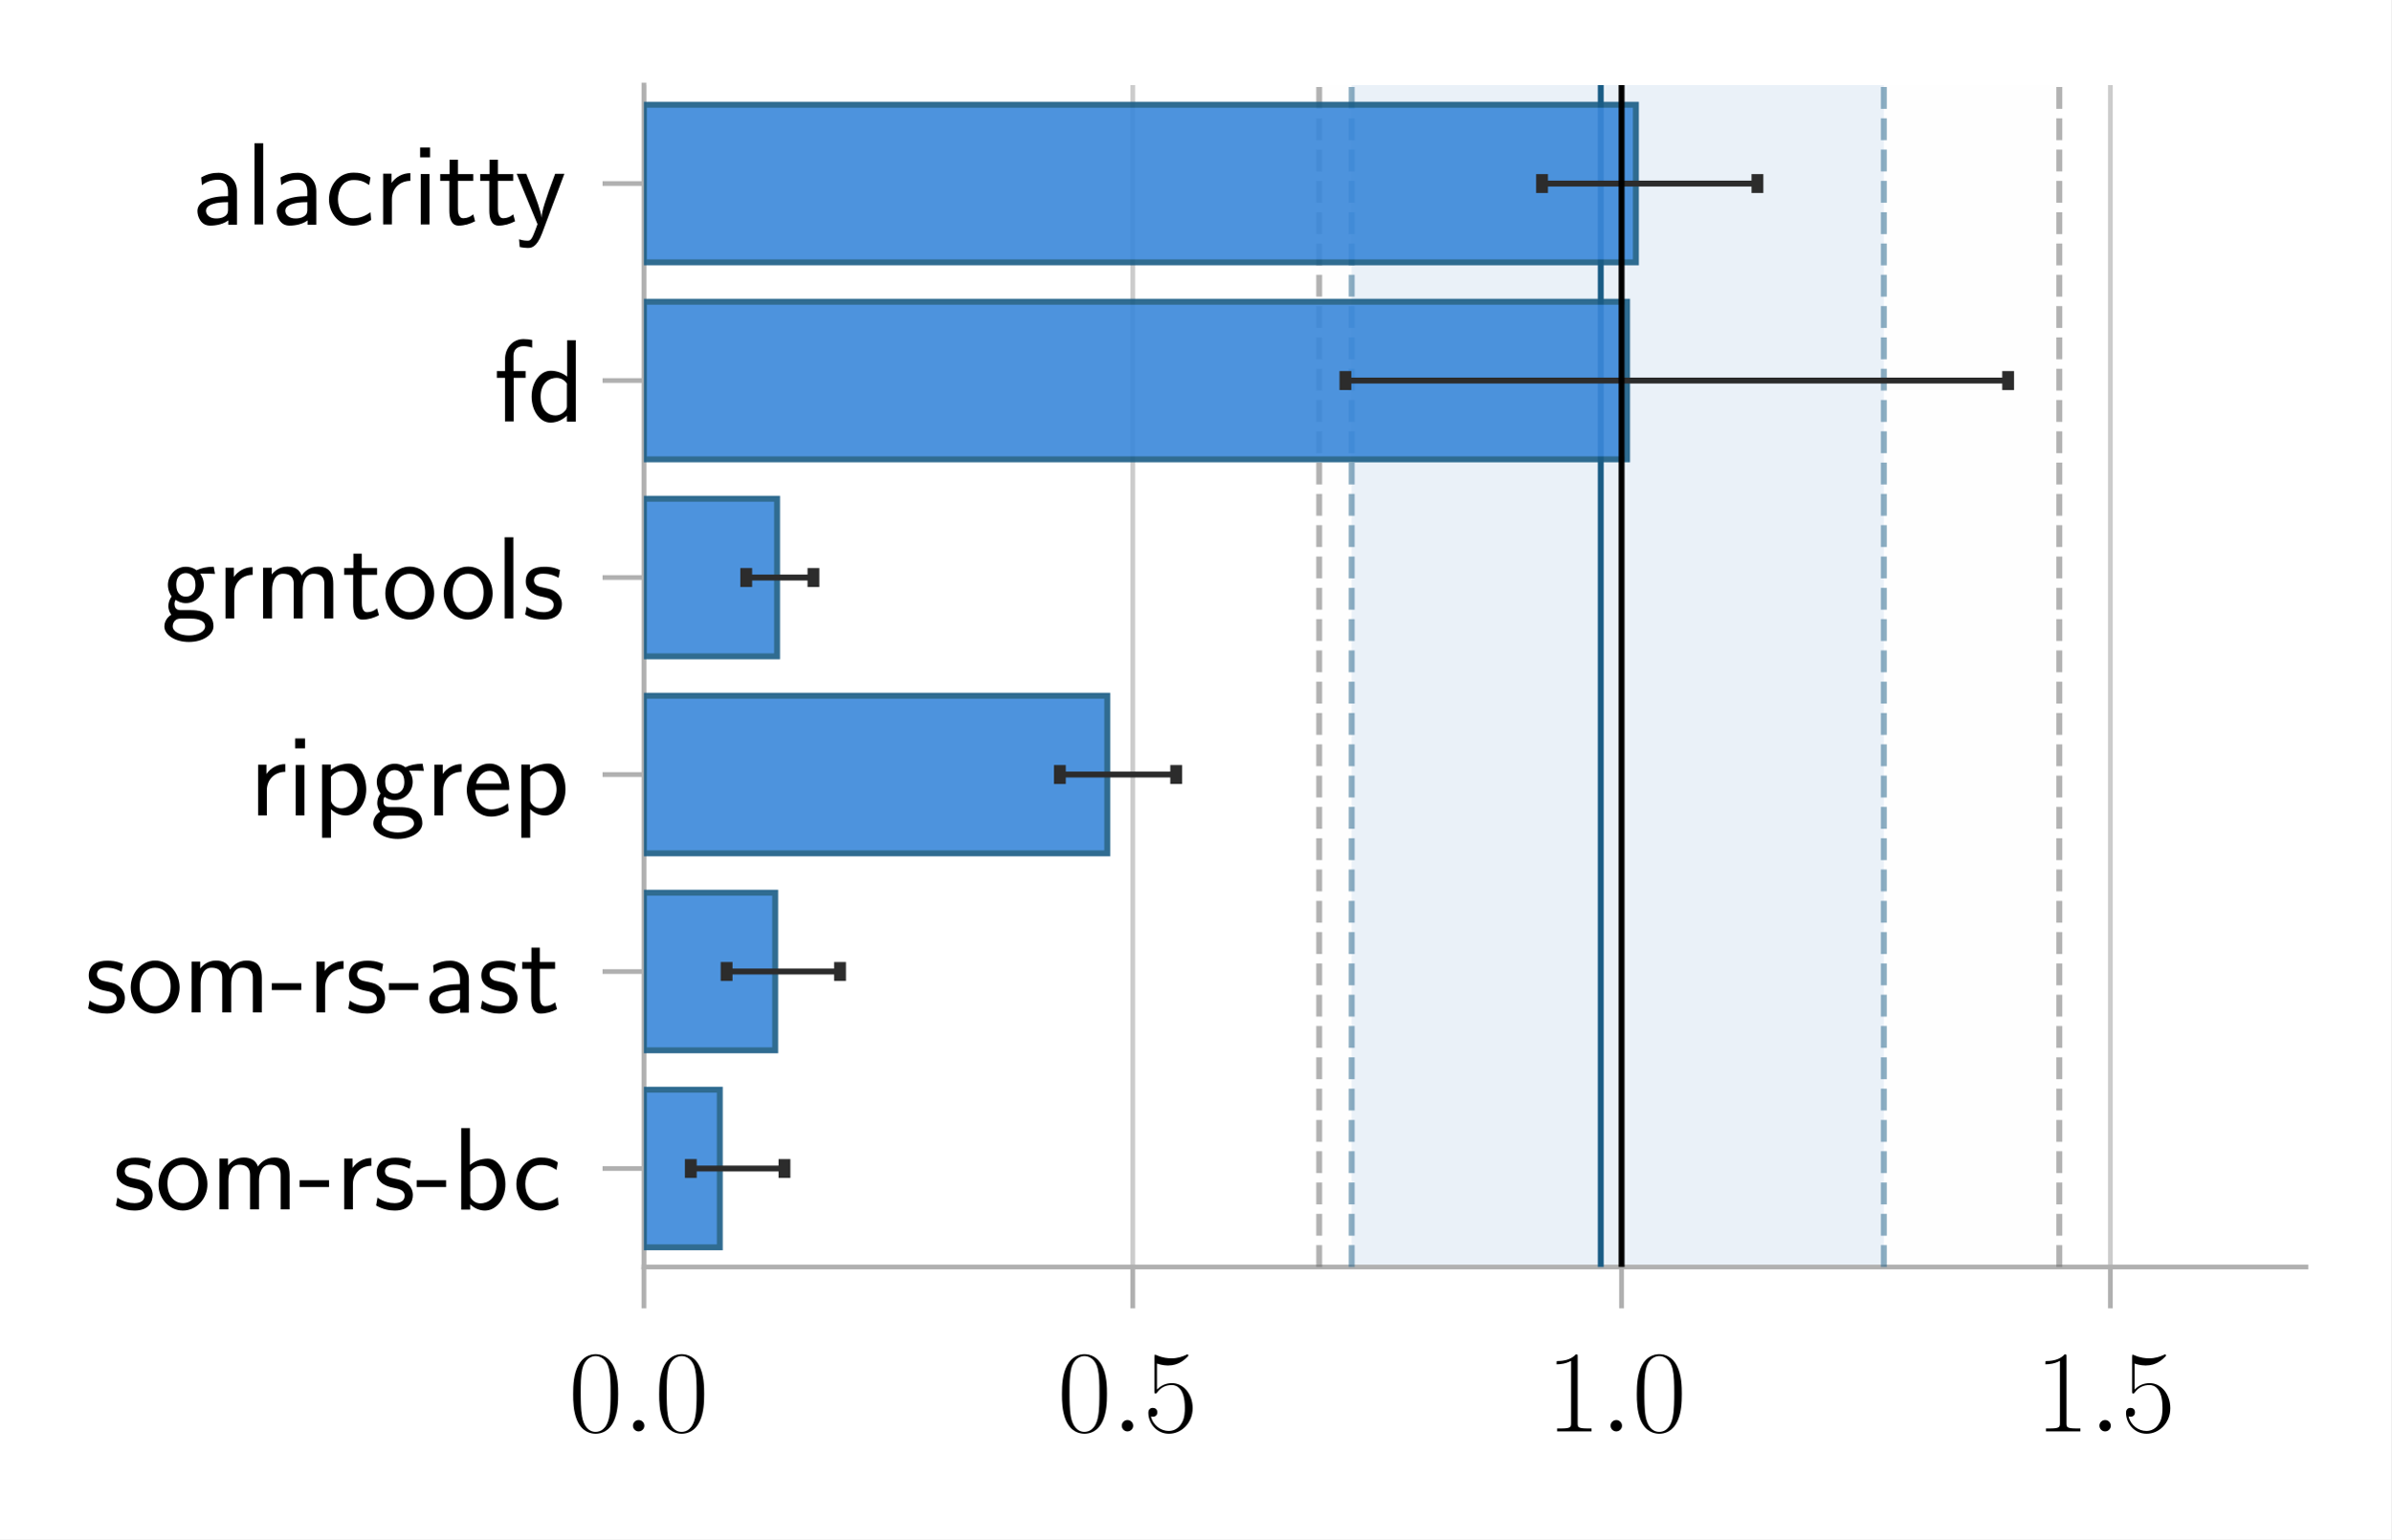
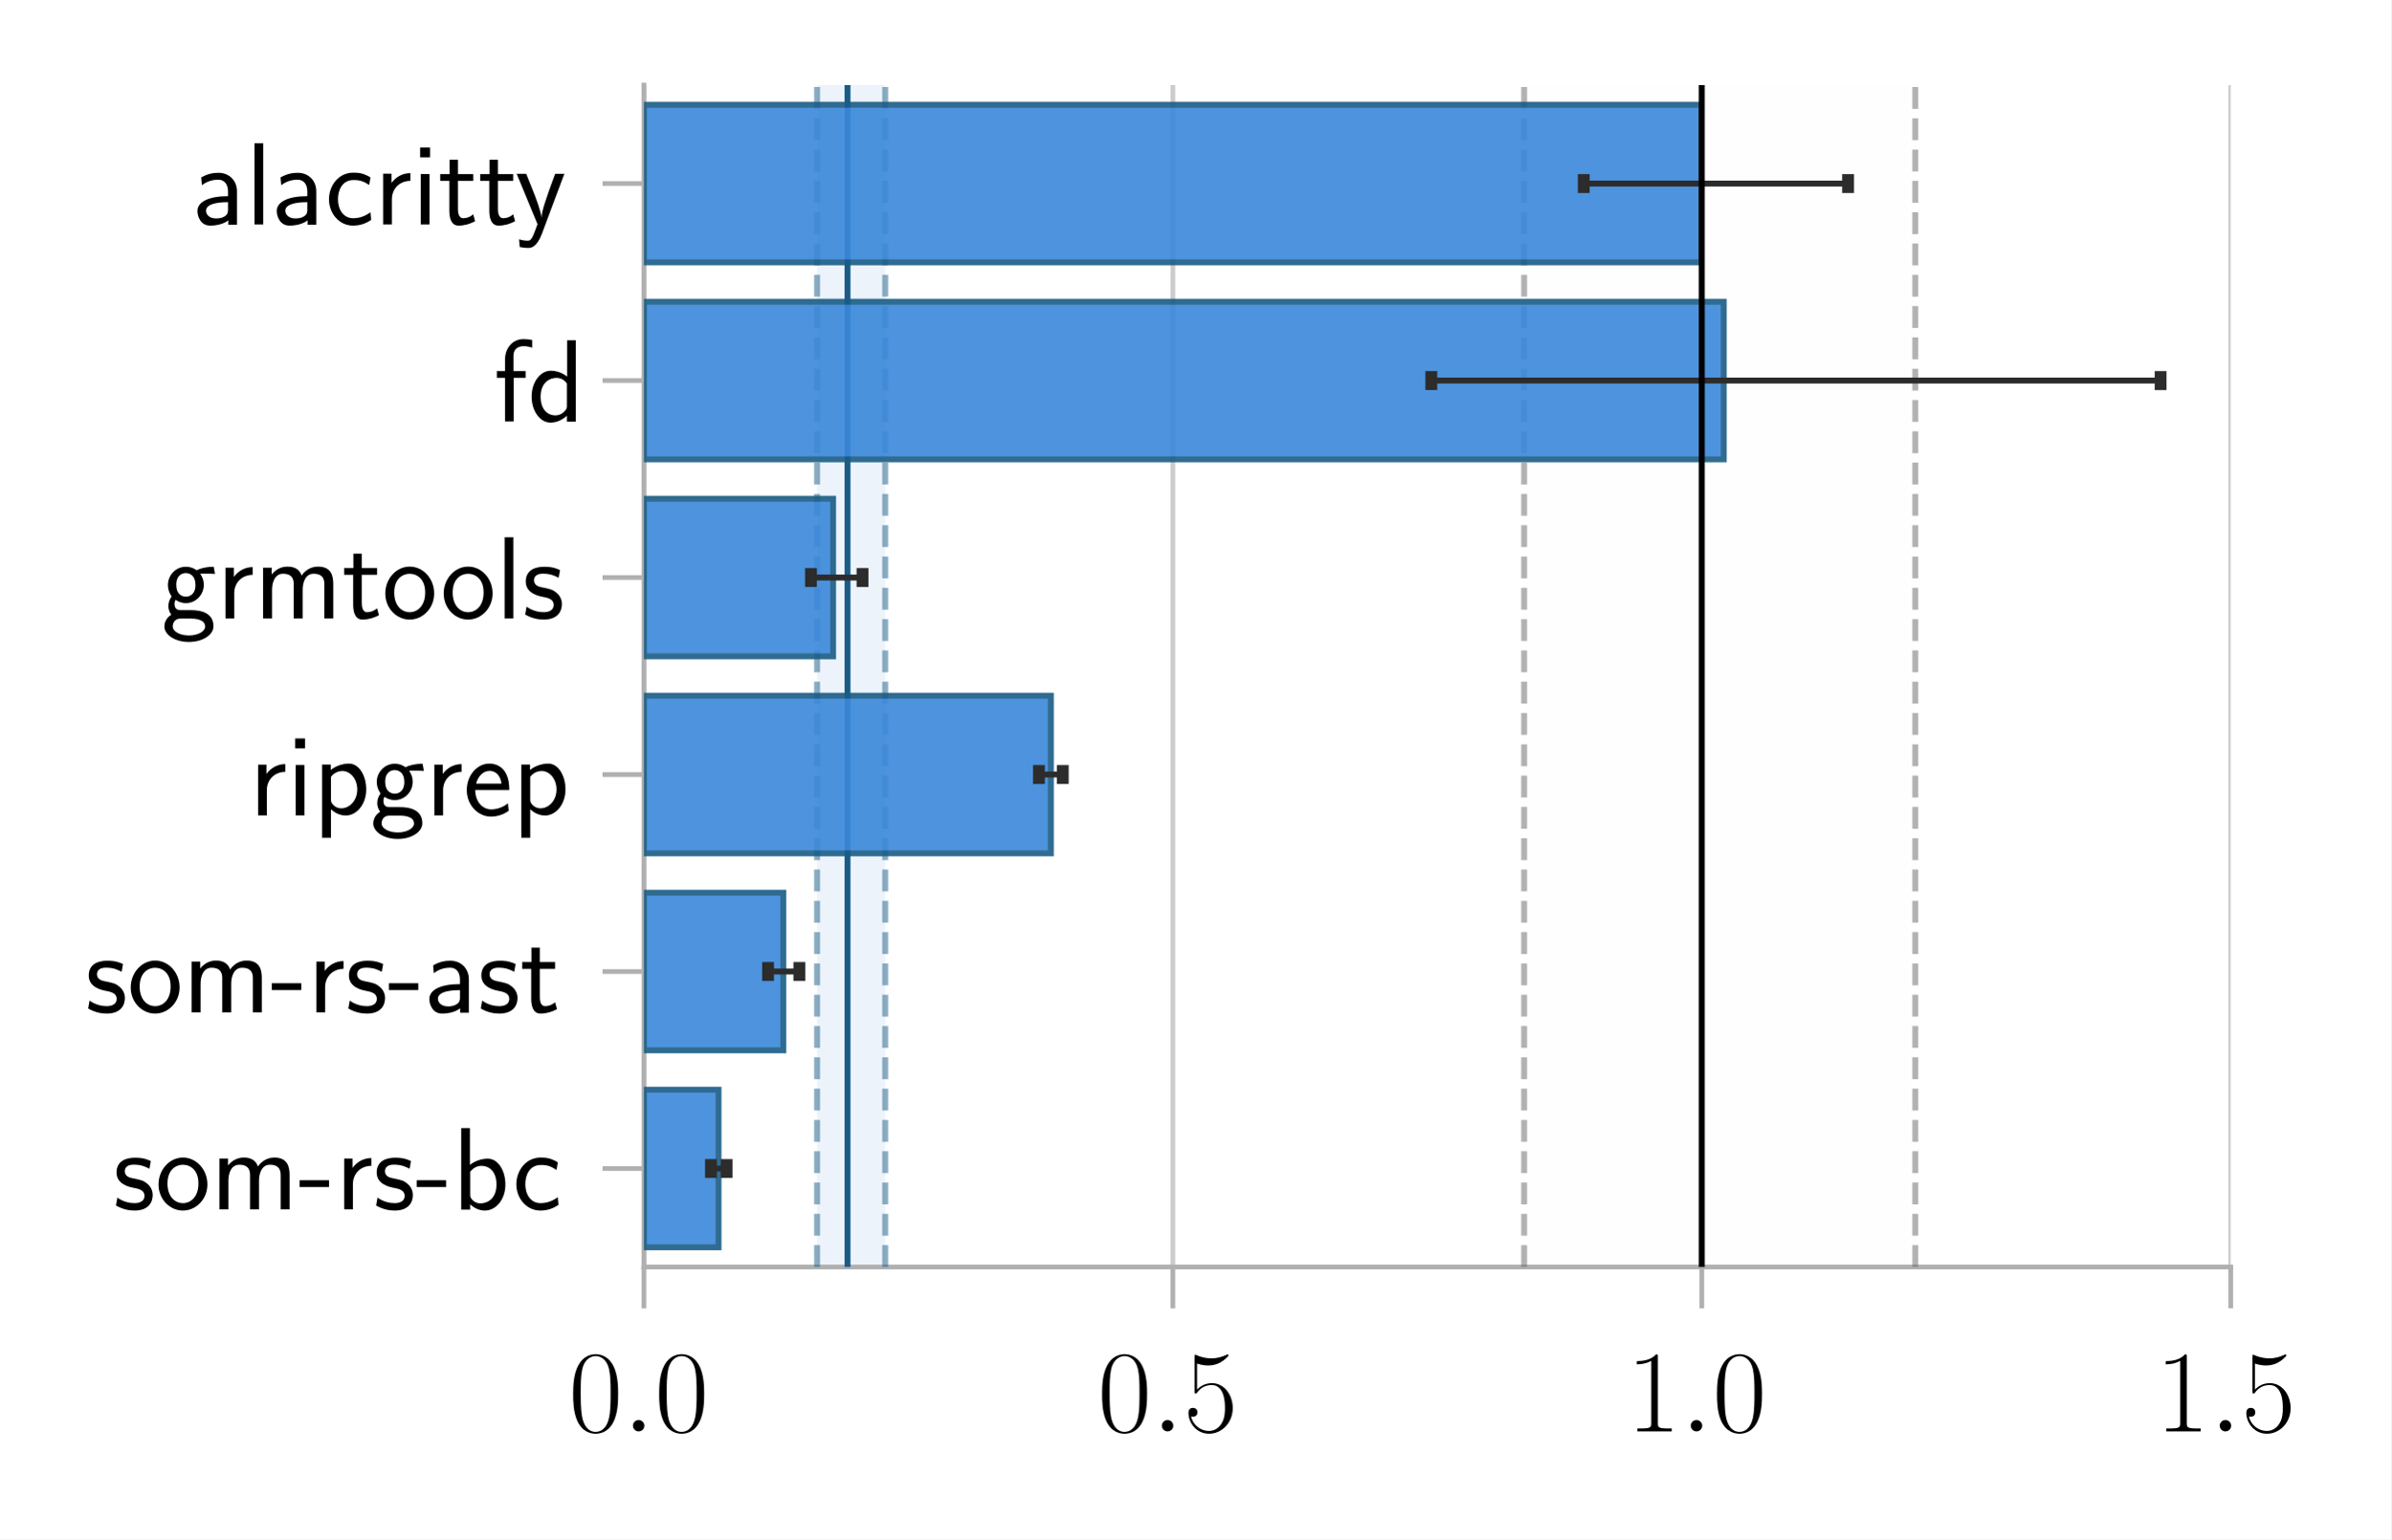
<svg xmlns="http://www.w3.org/2000/svg" xmlns:xlink="http://www.w3.org/1999/xlink" width="202.32pt" height="130.32pt" viewBox="0 0 202.32 130.32" version="1.1">
  <defs>
    <style type="text/css">*{stroke-linejoin: round; stroke-linecap: butt}</style>
  </defs>
  <g id="figure_1">
    <g id="patch_1">
      <path d="M -0 130.32  L 202.32 130.32  L 202.32 0  L -0 0  z " style="fill: #ffffff" />
    </g>
    <g id="axes_1">
      <g id="patch_2">
-         <path d="M 54.484 107.264  L 195.12 107.264  L 195.12 7.2  L 54.484 7.2  z " style="fill: #ffffff" />
+         <path d="M 54.484 107.264  L 188.755 107.264  L 188.755 7.2  L 54.484 7.2  z " style="fill: #ffffff" />
      </g>
      <g id="matplotlib.axis_1">
        <g id="xtick_1">
          <g id="line2d_1">
-             <path d="M 54.484 107.264  L 54.484 7.2  " clip-path="url(#pd8f2f6f26d)" style="fill: none; stroke: #cccccc; stroke-width: 0.4; stroke-linecap: square" />
+             <path d="M 54.484 107.264  L 54.484 7.2  " clip-path="url(#p3a1467d8a1)" style="fill: none; stroke: #cccccc; stroke-width: 0.4; stroke-linecap: square" />
          </g>
          <g id="line2d_2">
            <defs>
-               <path id="m4fdbd0448c" d="M 0 0  L 0 3.5  " style="stroke: #b0b0b0; stroke-width: 0.4" />
+               <path id="m031a205dd3" d="M 0 0  L 0 3.5  " style="stroke: #b0b0b0; stroke-width: 0.4" />
            </defs>
            <g>
-               <use xlink:href="#m4fdbd0448c" x="54.484" y="107.264" style="fill: #b0b0b0; stroke: #b0b0b0; stroke-width: 0.4" />
+               <use xlink:href="#m031a205dd3" x="54.484" y="107.264" style="fill: #b0b0b0; stroke: #b0b0b0; stroke-width: 0.4" />
            </g>
          </g>
          <g id="text_1">
            <g transform="translate(48.11901 121.1828) scale(0.1 -0.1)">
              <defs>
                <path id="CMR17-30" d="M 2688 2025  C 2688 2416 2682 3080 2413 3591  C 2176 4039 1798 4198 1466 4198  C 1158 4198 768 4058 525 3597  C 269 3118 243 2524 243 2025  C 243 1661 250 1106 448 619  C 723 -39 1216 -128 1466 -128  C 1760 -128 2208 -7 2470 600  C 2662 1042 2688 1559 2688 2025  z M 1466 -26  C 1056 -26 813 325 723 812  C 653 1188 653 1738 653 2096  C 653 2588 653 2997 736 3387  C 858 3929 1216 4096 1466 4096  C 1728 4096 2067 3923 2189 3400  C 2272 3036 2278 2607 2278 2096  C 2278 1680 2278 1169 2202 792  C 2067 95 1690 -26 1466 -26  z " transform="scale(0.015625)" />
                <path id="CMMI12-3a" d="M 1178 307  C 1178 492 1024 619 870 619  C 685 619 557 466 557 313  C 557 128 710 0 864 0  C 1050 0 1178 153 1178 307  z " transform="scale(0.015625)" />
              </defs>
              <use xlink:href="#CMR17-30" transform="scale(0.996264)" />
              <use xlink:href="#CMMI12-3a" transform="translate(45.69048 0) scale(0.996264)" />
              <use xlink:href="#CMR17-30" transform="translate(72.78765 0) scale(0.996264)" />
            </g>
          </g>
        </g>
        <g id="xtick_2">
          <g id="line2d_3">
-             <path d="M 95.848 107.264  L 95.848 7.2  " clip-path="url(#pd8f2f6f26d)" style="fill: none; stroke: #cccccc; stroke-width: 0.4; stroke-linecap: square" />
+             <path d="M 99.241 107.264  L 99.241 7.2  " clip-path="url(#p3a1467d8a1)" style="fill: none; stroke: #cccccc; stroke-width: 0.4; stroke-linecap: square" />
          </g>
          <g id="line2d_4">
            <g>
-               <use xlink:href="#m4fdbd0448c" x="95.848" y="107.264" style="fill: #b0b0b0; stroke: #b0b0b0; stroke-width: 0.4" />
+               <use xlink:href="#m031a205dd3" x="99.241" y="107.264" style="fill: #b0b0b0; stroke: #b0b0b0; stroke-width: 0.4" />
            </g>
          </g>
          <g id="text_2">
-             <g transform="translate(89.48252 121.1828) scale(0.1 -0.1)">
+             <g transform="translate(92.87598 121.1828) scale(0.1 -0.1)">
              <defs>
                <path id="CMR17-35" d="M 730 3692  C 794 3666 1056 3584 1325 3584  C 1920 3584 2246 3911 2432 4100  C 2432 4157 2432 4192 2394 4192  C 2387 4192 2374 4192 2323 4163  C 2099 4058 1837 3973 1517 3973  C 1325 3973 1037 3999 723 4139  C 653 4171 640 4171 634 4171  C 602 4171 595 4164 595 4037  L 595 2203  C 595 2089 595 2057 659 2057  C 691 2057 704 2070 736 2114  C 941 2401 1222 2522 1542 2522  C 1766 2522 2246 2382 2246 1289  C 2246 1085 2246 715 2054 421  C 1894 159 1645 25 1370 25  C 947 25 518 320 403 814  C 429 807 480 795 506 795  C 589 795 749 840 749 1038  C 749 1210 627 1280 506 1280  C 358 1280 262 1190 262 1011  C 262 454 704 -128 1382 -128  C 2042 -128 2669 440 2669 1264  C 2669 2030 2170 2624 1549 2624  C 1222 2624 947 2503 730 2274  L 730 3692  z " transform="scale(0.015625)" />
              </defs>
              <use xlink:href="#CMR17-30" transform="scale(0.996264)" />
              <use xlink:href="#CMMI12-3a" transform="translate(45.69048 0) scale(0.996264)" />
              <use xlink:href="#CMR17-35" transform="translate(72.78765 0) scale(0.996264)" />
            </g>
          </g>
        </g>
        <g id="xtick_3">
          <g id="line2d_5">
-             <path d="M 137.211 107.264  L 137.211 7.2  " clip-path="url(#pd8f2f6f26d)" style="fill: none; stroke: #cccccc; stroke-width: 0.4; stroke-linecap: square" />
+             <path d="M 143.998 107.264  L 143.998 7.2  " clip-path="url(#p3a1467d8a1)" style="fill: none; stroke: #cccccc; stroke-width: 0.4; stroke-linecap: square" />
          </g>
          <g id="line2d_6">
            <g>
-               <use xlink:href="#m4fdbd0448c" x="137.211" y="107.264" style="fill: #b0b0b0; stroke: #b0b0b0; stroke-width: 0.4" />
+               <use xlink:href="#m031a205dd3" x="143.998" y="107.264" style="fill: #b0b0b0; stroke: #b0b0b0; stroke-width: 0.4" />
            </g>
          </g>
          <g id="text_3">
-             <g transform="translate(130.846 121.1828) scale(0.1 -0.1)">
+             <g transform="translate(137.6329 121.1828) scale(0.1 -0.1)">
              <defs>
                <path id="CMR17-31" d="M 1702 4058  C 1702 4192 1696 4192 1606 4192  C 1357 3916 979 3827 621 3827  C 602 3827 570 3827 563 3808  C 557 3795 557 3782 557 3648  C 755 3648 1088 3686 1344 3839  L 1344 461  C 1344 236 1331 160 781 160  L 589 160  L 589 0  C 896 0 1216 0 1523 0  C 1830 0 2150 0 2458 0  L 2458 160  L 2266 160  C 1715 160 1702 230 1702 458  L 1702 4058  z " transform="scale(0.015625)" />
              </defs>
              <use xlink:href="#CMR17-31" transform="scale(0.996264)" />
              <use xlink:href="#CMMI12-3a" transform="translate(45.69048 0) scale(0.996264)" />
              <use xlink:href="#CMR17-30" transform="translate(72.78765 0) scale(0.996264)" />
            </g>
          </g>
        </g>
        <g id="xtick_4">
          <g id="line2d_7">
-             <path d="M 178.575 107.264  L 178.575 7.2  " clip-path="url(#pd8f2f6f26d)" style="fill: none; stroke: #cccccc; stroke-width: 0.4; stroke-linecap: square" />
+             <path d="M 188.755 107.264  L 188.755 7.2  " clip-path="url(#p3a1467d8a1)" style="fill: none; stroke: #cccccc; stroke-width: 0.4; stroke-linecap: square" />
          </g>
          <g id="line2d_8">
            <g>
-               <use xlink:href="#m4fdbd0448c" x="178.575" y="107.264" style="fill: #b0b0b0; stroke: #b0b0b0; stroke-width: 0.4" />
+               <use xlink:href="#m031a205dd3" x="188.755" y="107.264" style="fill: #b0b0b0; stroke: #b0b0b0; stroke-width: 0.4" />
            </g>
          </g>
          <g id="text_4">
-             <g transform="translate(172.2096 121.1828) scale(0.1 -0.1)">
+             <g transform="translate(182.3899 121.1828) scale(0.1 -0.1)">
              <use xlink:href="#CMR17-31" transform="scale(0.996264)" />
              <use xlink:href="#CMMI12-3a" transform="translate(45.69048 0) scale(0.996264)" />
              <use xlink:href="#CMR17-35" transform="translate(72.78765 0) scale(0.996264)" />
            </g>
          </g>
        </g>
      </g>
      <g id="matplotlib.axis_2">
        <g id="ytick_1">
          <g id="line2d_9">
            <defs>
-               <path id="mc8c29c4e83" d="M 0 0  L -3.5 0  " style="stroke: #b0b0b0; stroke-width: 0.4" />
+               <path id="mb460caa4c2" d="M 0 0  L -3.5 0  " style="stroke: #b0b0b0; stroke-width: 0.4" />
            </defs>
            <g>
-               <use xlink:href="#mc8c29c4e83" x="54.484" y="15.539" style="fill: #b0b0b0; stroke: #b0b0b0; stroke-width: 0.4" />
+               <use xlink:href="#mb460caa4c2" x="54.484" y="15.539" style="fill: #b0b0b0; stroke: #b0b0b0; stroke-width: 0.4" />
            </g>
          </g>
          <g id="text_5">
            <g transform="translate(16.30473 18.99794) scale(0.1 -0.1)">
              <defs>
                <path id="CMSS17-61" d="M 2406 1791  C 2406 2392 1978 2808 1402 2808  C 1120 2808 813 2757 461 2553  L 499 2135  C 659 2248 934 2432 1395 2432  C 1722 2432 1920 2180 1920 1782  L 1920 1536  C 896 1536 256 1238 256 726  C 256 461 416 -64 947 -64  C 1043 -64 1562 -64 1933 217  L 1933 -19  L 2406 -19  L 2406 1791  z M 1920 816  C 1920 701 1920 548 1728 434  C 1562 325 1350 325 1261 325  C 941 325 723 511 723 744  C 723 1211 1722 1211 1920 1211  L 1920 816  z " transform="scale(0.015625)" />
                <path id="CMSS17-6c" d="M 947 4416  L 474 4416  L 474 0  L 947 0  L 947 4416  z " transform="scale(0.015625)" />
                <path id="CMSS17-63" d="M 2464 2541  C 2464 2585 2170 2714 2093 2739  C 1882 2816 1613 2816 1542 2816  C 710 2816 211 2093 211 1363  C 211 595 768 -64 1517 -64  C 1946 -64 2253 76 2502 242  L 2464 664  C 2189 453 1869 337 1523 337  C 1024 337 698 774 698 1369  C 698 1831 909 2414 1549 2414  C 1901 2414 2099 2343 2394 2145  L 2464 2541  z " transform="scale(0.015625)" />
                <path id="CMSS17-72" d="M 954 1363  C 954 1965 1395 2368 1958 2368  L 1958 2789  C 1549 2789 1165 2585 934 2253  L 934 2758  L 480 2758  L 480 0  L 954 0  L 954 1363  z " transform="scale(0.015625)" />
                <path id="CMSS17-69" d="M 979 4183  L 442 4183  L 442 3648  L 979 3648  L 979 4183  z M 947 2739  L 474 2739  L 474 0  L 947 0  L 947 2739  z " transform="scale(0.015625)" />
                <path id="CMSS17-74" d="M 1069 2368  L 1901 2368  L 1901 2737  L 1069 2737  L 1069 3520  L 614 3520  L 614 2737  L 109 2737  L 109 2368  L 602 2368  L 602 749  C 602 384 685 -64 1107 -64  C 1427 -64 1722 25 2003 172  L 1901 548  C 1747 414 1562 337 1363 337  C 1082 337 1069 696 1069 856  L 1069 2368  z " transform="scale(0.015625)" />
                <path id="CMSS17-79" d="M 2675 2752  L 2176 2752  C 1632 1294 1446 702 1434 383  L 1427 383  C 1408 696 1126 1460 902 2007  L 602 2752  L 83 2752  L 1216 13  C 1146 -178 1043 -465 1011 -529  C 870 -885 774 -885 672 -885  C 646 -885 442 -885 211 -809  L 250 -1229  C 410 -1261 570 -1280 685 -1280  C 845 -1280 1165 -1280 1459 -497  L 2675 2752  z " transform="scale(0.015625)" />
              </defs>
              <use xlink:href="#CMSS17-61" transform="scale(0.996264)" />
              <use xlink:href="#CMSS17-6c" transform="translate(44.92192 0) scale(0.996264)" />
              <use xlink:href="#CMSS17-61" transform="translate(67.10264 0) scale(0.996264)" />
              <use xlink:href="#CMSS17-63" transform="translate(112.0246 0) scale(0.996264)" />
              <use xlink:href="#CMSS17-72" transform="translate(153.6634 0) scale(0.996264)" />
              <use xlink:href="#CMSS17-69" transform="translate(185.5732 0) scale(0.996264)" />
              <use xlink:href="#CMSS17-74" transform="translate(207.7539 0) scale(0.996264)" />
              <use xlink:href="#CMSS17-74" transform="translate(241.5854 0) scale(0.996264)" />
              <use xlink:href="#CMSS17-79" transform="translate(272.8146 0) scale(0.996264)" />
            </g>
          </g>
        </g>
        <g id="ytick_2">
          <g id="line2d_10">
            <g>
-               <use xlink:href="#mc8c29c4e83" x="54.484" y="32.216" style="fill: #b0b0b0; stroke: #b0b0b0; stroke-width: 0.4" />
+               <use xlink:href="#mb460caa4c2" x="54.484" y="32.216" style="fill: #b0b0b0; stroke: #b0b0b0; stroke-width: 0.4" />
            </g>
          </g>
          <g id="text_6">
            <g transform="translate(41.79252 35.67533) scale(0.1 -0.1)">
              <defs>
                <path id="CMSS17-66" d="M 1075 2368  L 1722 2368  L 1722 2737  L 1062 2737  L 1062 3559  C 1062 4014 1408 4092 1606 4092  C 1670 4092 1850 4092 2080 4009  L 2080 4429  C 1933 4461 1754 4480 1613 4480  C 1018 4480 602 3993 602 3359  L 602 2737  L 160 2737  L 160 2368  L 602 2368  L 602 0  L 1075 0  L 1075 2368  z " transform="scale(0.015625)" />
                <path id="CMSS17-64" d="M 2611 4416  L 2138 4416  L 2138 2438  C 1939 2603 1613 2756 1254 2756  C 672 2756 211 2131 211 1347  C 211 562 666 -64 1235 -64  C 1677 -64 1971 172 2125 306  L 2125 -13  L 2611 -13  L 2611 4416  z M 2125 836  C 2125 747 2125 653 1926 482  C 1798 375 1645 325 1498 325  C 1152 325 698 576 698 1340  C 698 2134 1210 2368 1562 2368  C 1798 2368 1990 2254 2125 2065  L 2125 836  z " transform="scale(0.015625)" />
              </defs>
              <use xlink:href="#CMSS17-66" transform="scale(0.996264)" />
              <use xlink:href="#CMSS17-64" transform="translate(28.62666 0) scale(0.996264)" />
            </g>
          </g>
        </g>
        <g id="ytick_3">
          <g id="line2d_11">
            <g>
-               <use xlink:href="#mc8c29c4e83" x="54.484" y="48.893" style="fill: #b0b0b0; stroke: #b0b0b0; stroke-width: 0.4" />
+               <use xlink:href="#mb460caa4c2" x="54.484" y="48.893" style="fill: #b0b0b0; stroke: #b0b0b0; stroke-width: 0.4" />
            </g>
          </g>
          <g id="text_7">
            <g transform="translate(13.648 52.35272) scale(0.1 -0.1)">
              <defs>
                <path id="CMSS17-67" d="M 2848 2808  C 2483 2808 2170 2738 1914 2617  C 1702 2777 1485 2808 1338 2808  C 781 2808 358 2349 358 1814  C 358 1468 550 1207 563 1195  C 448 1035 384 863 384 672  C 384 448 474 289 544 200  C 211 -3 166 -314 166 -435  C 166 -898 749 -1280 1498 -1280  C 2253 -1280 2835 -898 2835 -428  C 2835 448 1856 448 1587 448  L 1069 448  C 973 448 717 448 717 791  C 717 921 774 1004 781 1010  C 877 940 1075 832 1338 832  C 1869 832 2310 1278 2310 1827  C 2310 2132 2170 2355 2112 2432  L 2131 2432  C 2150 2432 2419 2432 2515 2432  C 2720 2432 2739 2429 2918 2419  L 2848 2808  z M 1338 1182  C 1120 1182 813 1315 813 1823  C 813 2375 1165 2464 1331 2464  C 1549 2464 1856 2331 1856 1823  C 1856 1271 1504 1182 1338 1182  z M 1581 -10  C 1734 -10 2381 -10 2381 -442  C 2381 -714 1984 -929 1504 -929  C 1018 -929 621 -720 621 -435  C 621 -403 621 -10 1062 -10  L 1581 -10  z " transform="scale(0.015625)" />
                <path id="CMSS17-6d" d="M 4288 1877  C 4288 2308 4179 2816 3462 2816  C 2982 2816 2694 2516 2566 2331  C 2451 2670 2182 2816 1798 2816  C 1363 2816 1088 2568 941 2389  L 941 2758  L 474 2758  L 474 0  L 960 0  L 960 1559  C 960 1939 1101 2428 1555 2428  C 2138 2428 2138 2016 2138 1829  L 2138 0  L 2624 0  L 2624 1559  C 2624 1939 2765 2428 3219 2428  C 3802 2428 3802 2016 3802 1829  L 3802 0  L 4288 0  L 4288 1877  z " transform="scale(0.015625)" />
                <path id="CMSS17-6f" d="M 2829 1356  C 2829 2176 2221 2816 1504 2816  C 768 2816 173 2157 173 1356  C 173 544 787 -64 1498 -64  C 2227 -64 2829 563 2829 1356  z M 1504 337  C 1050 337 659 709 659 1408  C 659 2151 1114 2427 1498 2427  C 1914 2427 2342 2126 2342 1408  C 2342 683 1926 337 1504 337  z " transform="scale(0.015625)" />
                <path id="CMSS17-73" d="M 2061 2627  C 1683 2807 1389 2807 1197 2807  C 742 2807 198 2648 198 2003  C 198 1359 902 1218 1094 1179  C 1389 1122 1715 1058 1715 740  C 1715 337 1254 337 1171 337  C 915 337 563 407 243 638  L 166 210  C 531 0 883 -64 1178 -64  C 1965 -64 2163 416 2163 781  C 2163 1094 1984 1305 1862 1401  C 1651 1568 1574 1587 1050 1696  C 960 1709 646 1779 646 2066  C 646 2432 1050 2432 1139 2432  C 1555 2432 1811 2303 1984 2208  L 2061 2627  z " transform="scale(0.015625)" />
              </defs>
              <use xlink:href="#CMSS17-67" transform="scale(0.996264)" />
              <use xlink:href="#CMSS17-72" transform="translate(46.84362 0) scale(0.996264)" />
              <use xlink:href="#CMSS17-6d" transform="translate(78.7534 0) scale(0.996264)" />
              <use xlink:href="#CMSS17-74" transform="translate(152.9827 0) scale(0.996264)" />
              <use xlink:href="#CMSS17-6f" transform="translate(186.8142 0) scale(0.996264)" />
              <use xlink:href="#CMSS17-6f" transform="translate(236.2603 0) scale(0.996264)" />
              <use xlink:href="#CMSS17-6c" transform="translate(283.1039 0) scale(0.996264)" />
              <use xlink:href="#CMSS17-73" transform="translate(305.2846 0) scale(0.996264)" />
            </g>
          </g>
        </g>
        <g id="ytick_4">
          <g id="line2d_12">
            <g>
-               <use xlink:href="#mc8c29c4e83" x="54.484" y="65.571" style="fill: #b0b0b0; stroke: #b0b0b0; stroke-width: 0.4" />
+               <use xlink:href="#mb460caa4c2" x="54.484" y="65.571" style="fill: #b0b0b0; stroke: #b0b0b0; stroke-width: 0.4" />
            </g>
          </g>
          <g id="text_8">
            <g transform="translate(21.09233 69.0301) scale(0.1 -0.1)">
              <defs>
                <path id="CMSS17-70" d="M 966 333  C 1178 129 1466 -5 1773 -5  C 2368 -5 2880 603 2880 1412  C 2880 2159 2496 2816 1946 2816  C 1626 2816 1242 2702 954 2472  L 954 2765  L 480 2765  L 480 -1216  L 966 -1216  L 966 333  z M 966 2100  C 1018 2176 1235 2415 1587 2415  C 2035 2415 2394 1960 2394 1412  C 2394 787 1958 384 1530 384  C 1402 384 1267 415 1139 523  C 966 674 966 768 966 857  L 966 2100  z " transform="scale(0.015625)" />
                <path id="CMSS17-65" d="M 2502 1377  C 2502 1590 2490 2003 2285 2345  C 2061 2713 1696 2816 1421 2816  C 755 2816 192 2188 192 1375  C 192 582 774 -64 1510 -64  C 1798 -64 2150 19 2470 248  C 2470 274 2458 414 2451 420  C 2451 433 2432 630 2432 656  C 2125 407 1773 325 1517 325  C 1107 325 666 667 646 1377  L 2502 1377  z M 698 1728  C 781 2084 1062 2421 1421 2421  C 1517 2421 1965 2421 2080 1728  L 698 1728  z " transform="scale(0.015625)" />
              </defs>
              <use xlink:href="#CMSS17-72" transform="scale(0.996264)" />
              <use xlink:href="#CMSS17-69" transform="translate(31.90977 0) scale(0.996264)" />
              <use xlink:href="#CMSS17-70" transform="translate(54.0905 0) scale(0.996264)" />
              <use xlink:href="#CMSS17-67" transform="translate(102.2954 0) scale(0.996264)" />
              <use xlink:href="#CMSS17-72" transform="translate(149.1391 0) scale(0.996264)" />
              <use xlink:href="#CMSS17-65" transform="translate(181.0488 0) scale(0.996264)" />
              <use xlink:href="#CMSS17-70" transform="translate(222.6877 0) scale(0.996264)" />
            </g>
          </g>
        </g>
        <g id="ytick_5">
          <g id="line2d_13">
            <g>
-               <use xlink:href="#mc8c29c4e83" x="54.484" y="82.248" style="fill: #b0b0b0; stroke: #b0b0b0; stroke-width: 0.4" />
+               <use xlink:href="#mb460caa4c2" x="54.484" y="82.248" style="fill: #b0b0b0; stroke: #b0b0b0; stroke-width: 0.4" />
            </g>
          </g>
          <g id="text_9">
            <g transform="translate(7.2 85.70749) scale(0.1 -0.1)">
              <defs>
                <path id="CMSS17-2d" d="M 1664 1216  L 1664 1585  L 64 1585  L 64 1216  L 1664 1216  z " transform="scale(0.015625)" />
              </defs>
              <use xlink:href="#CMSS17-73" transform="scale(0.996264)" />
              <use xlink:href="#CMSS17-6f" transform="translate(35.91354 0) scale(0.996264)" />
              <use xlink:href="#CMSS17-6d" transform="translate(82.75717 0) scale(0.996264)" />
              <use xlink:href="#CMSS17-2d" transform="translate(156.9864 0) scale(0.996264)" />
              <use xlink:href="#CMSS17-72" transform="translate(188.2155 0) scale(0.996264)" />
              <use xlink:href="#CMSS17-73" transform="translate(220.1253 0) scale(0.996264)" />
              <use xlink:href="#CMSS17-2d" transform="translate(256.0388 0) scale(0.996264)" />
              <use xlink:href="#CMSS17-61" transform="translate(287.268 0) scale(0.996264)" />
              <use xlink:href="#CMSS17-73" transform="translate(332.1899 0) scale(0.996264)" />
              <use xlink:href="#CMSS17-74" transform="translate(368.1034 0) scale(0.996264)" />
            </g>
          </g>
        </g>
        <g id="ytick_6">
          <g id="line2d_14">
            <g>
-               <use xlink:href="#mc8c29c4e83" x="54.484" y="98.926" style="fill: #b0b0b0; stroke: #b0b0b0; stroke-width: 0.4" />
+               <use xlink:href="#mb460caa4c2" x="54.484" y="98.926" style="fill: #b0b0b0; stroke: #b0b0b0; stroke-width: 0.4" />
            </g>
          </g>
          <g id="text_10">
            <g transform="translate(9.552293 102.3849) scale(0.1 -0.1)">
              <defs>
                <path id="CMSS17-62" d="M 954 4416  L 480 4416  L 480 -13  L 966 -13  L 966 274  C 1210 38 1504 -64 1766 -64  C 2381 -64 2880 549 2880 1352  C 2880 2086 2496 2756 1926 2756  C 1523 2756 1165 2591 954 2419  L 954 4416  z M 966 2046  C 1107 2222 1306 2368 1587 2368  C 1965 2368 2394 2097 2394 1352  C 2394 558 1882 325 1530 325  C 1402 325 1267 356 1139 464  C 966 615 966 709 966 797  L 966 2046  z " transform="scale(0.015625)" />
              </defs>
              <use xlink:href="#CMSS17-73" transform="scale(0.996264)" />
              <use xlink:href="#CMSS17-6f" transform="translate(35.91354 0) scale(0.996264)" />
              <use xlink:href="#CMSS17-6d" transform="translate(82.75717 0) scale(0.996264)" />
              <use xlink:href="#CMSS17-2d" transform="translate(156.9864 0) scale(0.996264)" />
              <use xlink:href="#CMSS17-72" transform="translate(188.2155 0) scale(0.996264)" />
              <use xlink:href="#CMSS17-73" transform="translate(220.1253 0) scale(0.996264)" />
              <use xlink:href="#CMSS17-2d" transform="translate(256.0388 0) scale(0.996264)" />
              <use xlink:href="#CMSS17-62" transform="translate(287.268 0) scale(0.996264)" />
              <use xlink:href="#CMSS17-63" transform="translate(338.0753 0) scale(0.996264)" />
            </g>
          </g>
        </g>
      </g>
      <g id="patch_3">
-         <path d="M 111.626 107.264  L 174.252 107.264  L 174.252 7.2  L 111.626 7.2  z " clip-path="url(#pd8f2f6f26d)" style="fill: #808080; opacity: 0.01" />
+         <path d="M 128.965 107.264  L 162.065 107.264  L 162.065 7.2  L 128.965 7.2  z " clip-path="url(#p3a1467d8a1)" style="fill: #808080; opacity: 0.01" />
      </g>
      <g id="patch_4">
-         <path d="M 114.374 107.264  L 159.403 107.264  L 159.403 7.2  L 114.374 7.2  z " clip-path="url(#pd8f2f6f26d)" style="fill: #3a87d9; opacity: 0.1" />
+         <path d="M 69.136 107.264  L 74.905 107.264  L 74.905 7.2  L 69.136 7.2  z " clip-path="url(#p3a1467d8a1)" style="fill: #3a87d9; opacity: 0.1" />
      </g>
      <g id="patch_5">
        <path d="M 54.484 107.264  L 54.484 7.2  " style="fill: none; stroke: #b0b0b0; stroke-width: 0.4; stroke-linejoin: miter; stroke-linecap: square" />
      </g>
      <g id="patch_6">
-         <path d="M 54.484 107.264  L 195.12 107.264  " style="fill: none; stroke: #b0b0b0; stroke-width: 0.4; stroke-linejoin: miter; stroke-linecap: square" />
+         <path d="M 54.484 107.264  L 188.755 107.264  " style="fill: none; stroke: #b0b0b0; stroke-width: 0.4; stroke-linejoin: miter; stroke-linecap: square" />
      </g>
      <g id="line2d_15">
-         <path d="M 111.626 107.264  L 111.626 7.2  " clip-path="url(#pd8f2f6f26d)" style="fill: none; stroke-dasharray: 1.85,0.8; stroke-dashoffset: 0; stroke: #666666; stroke-opacity: 0.5; stroke-width: 0.5" />
+         <path d="M 128.965 107.264  L 128.965 7.2  " clip-path="url(#p3a1467d8a1)" style="fill: none; stroke-dasharray: 1.85,0.8; stroke-dashoffset: 0; stroke: #666666; stroke-opacity: 0.5; stroke-width: 0.5" />
      </g>
      <g id="line2d_16">
-         <path d="M 174.252 107.264  L 174.252 7.2  " clip-path="url(#pd8f2f6f26d)" style="fill: none; stroke-dasharray: 1.85,0.8; stroke-dashoffset: 0; stroke: #666666; stroke-opacity: 0.5; stroke-width: 0.5" />
+         <path d="M 162.065 107.264  L 162.065 7.2  " clip-path="url(#p3a1467d8a1)" style="fill: none; stroke-dasharray: 1.85,0.8; stroke-dashoffset: 0; stroke: #666666; stroke-opacity: 0.5; stroke-width: 0.5" />
      </g>
      <g id="line2d_17">
-         <path d="M 114.374 107.264  L 114.374 7.2  " clip-path="url(#pd8f2f6f26d)" style="fill: none; stroke-dasharray: 1.85,0.8; stroke-dashoffset: 0; stroke: #1a5c85; stroke-opacity: 0.5; stroke-width: 0.5" />
+         <path d="M 69.136 107.264  L 69.136 7.2  " clip-path="url(#p3a1467d8a1)" style="fill: none; stroke-dasharray: 1.85,0.8; stroke-dashoffset: 0; stroke: #1a5c85; stroke-opacity: 0.5; stroke-width: 0.5" />
      </g>
      <g id="line2d_18">
-         <path d="M 159.403 107.264  L 159.403 7.2  " clip-path="url(#pd8f2f6f26d)" style="fill: none; stroke-dasharray: 1.85,0.8; stroke-dashoffset: 0; stroke: #1a5c85; stroke-opacity: 0.5; stroke-width: 0.5" />
+         <path d="M 74.905 107.264  L 74.905 7.2  " clip-path="url(#p3a1467d8a1)" style="fill: none; stroke-dasharray: 1.85,0.8; stroke-dashoffset: 0; stroke: #1a5c85; stroke-opacity: 0.5; stroke-width: 0.5" />
+       </g>
+       <g id="line2d_19">
+         <path d="M 71.715 107.264  L 71.715 7.2  " clip-path="url(#p3a1467d8a1)" style="fill: none; stroke: #1a5c85; stroke-width: 0.5; stroke-linecap: square" />
      </g>
      <g id="patch_7">
-         <path d="M 114.374 107.264  L 159.403 107.264  L 159.403 7.2  L 114.374 7.2  z " clip-path="url(#pd8f2f6f26d)" style="fill: #d3d3d3; opacity: 0.05" />
-       </g>
-       <g id="line2d_19">
-         <path d="M 135.449 107.264  L 135.449 7.2  " clip-path="url(#pd8f2f6f26d)" style="fill: none; stroke: #1a5c85; stroke-width: 0.5; stroke-linecap: square" />
+         <path d="M 54.484 8.868  L 143.957 8.868  L 143.957 22.21  L 54.484 22.21  z " clip-path="url(#p3a1467d8a1)" style="fill: #3a87d9; opacity: 0.9; stroke: #1a5c85; stroke-width: 0.5; stroke-linejoin: miter" />
      </g>
      <g id="patch_8">
-         <path d="M 54.484 8.868  L 138.422 8.868  L 138.422 22.21  L 54.484 22.21  z " clip-path="url(#pd8f2f6f26d)" style="fill: #3a87d9; opacity: 0.9; stroke: #1a5c85; stroke-width: 0.5; stroke-linejoin: miter" />
+         <path d="M 54.484 25.545  L 145.857 25.545  L 145.857 38.887  L 54.484 38.887  z " clip-path="url(#p3a1467d8a1)" style="fill: #3a87d9; opacity: 0.9; stroke: #1a5c85; stroke-width: 0.5; stroke-linejoin: miter" />
      </g>
      <g id="patch_9">
-         <path d="M 54.484 25.545  L 137.679 25.545  L 137.679 38.887  L 54.484 38.887  z " clip-path="url(#pd8f2f6f26d)" style="fill: #3a87d9; opacity: 0.9; stroke: #1a5c85; stroke-width: 0.5; stroke-linejoin: miter" />
+         <path d="M 54.484 42.223  L 70.494 42.223  L 70.494 55.564  L 54.484 55.564  z " clip-path="url(#p3a1467d8a1)" style="fill: #3a87d9; opacity: 0.9; stroke: #1a5c85; stroke-width: 0.5; stroke-linejoin: miter" />
      </g>
      <g id="patch_10">
-         <path d="M 54.484 42.223  L 65.752 42.223  L 65.752 55.564  L 54.484 55.564  z " clip-path="url(#pd8f2f6f26d)" style="fill: #3a87d9; opacity: 0.9; stroke: #1a5c85; stroke-width: 0.5; stroke-linejoin: miter" />
+         <path d="M 54.484 58.9  L 88.919 58.9  L 88.919 72.242  L 54.484 72.242  z " clip-path="url(#p3a1467d8a1)" style="fill: #3a87d9; opacity: 0.9; stroke: #1a5c85; stroke-width: 0.5; stroke-linejoin: miter" />
      </g>
      <g id="patch_11">
-         <path d="M 54.484 58.9  L 93.692 58.9  L 93.692 72.242  L 54.484 72.242  z " clip-path="url(#pd8f2f6f26d)" style="fill: #3a87d9; opacity: 0.9; stroke: #1a5c85; stroke-width: 0.5; stroke-linejoin: miter" />
+         <path d="M 54.484 75.577  L 66.28 75.577  L 66.28 88.919  L 54.484 88.919  z " clip-path="url(#p3a1467d8a1)" style="fill: #3a87d9; opacity: 0.9; stroke: #1a5c85; stroke-width: 0.5; stroke-linejoin: miter" />
      </g>
      <g id="patch_12">
-         <path d="M 54.484 75.577  L 65.593 75.577  L 65.593 88.919  L 54.484 88.919  z " clip-path="url(#pd8f2f6f26d)" style="fill: #3a87d9; opacity: 0.9; stroke: #1a5c85; stroke-width: 0.5; stroke-linejoin: miter" />
-       </g>
-       <g id="patch_13">
-         <path d="M 54.484 92.255  L 60.905 92.255  L 60.905 105.597  L 54.484 105.597  z " clip-path="url(#pd8f2f6f26d)" style="fill: #3a87d9; opacity: 0.9; stroke: #1a5c85; stroke-width: 0.5; stroke-linejoin: miter" />
+         <path d="M 54.484 92.255  L 60.8 92.255  L 60.8 105.597  L 54.484 105.597  z " clip-path="url(#p3a1467d8a1)" style="fill: #3a87d9; opacity: 0.9; stroke: #1a5c85; stroke-width: 0.5; stroke-linejoin: miter" />
      </g>
      <g id="LineCollection_1">
-         <path d="M 130.482 15.539  L 148.707 15.539  " clip-path="url(#pd8f2f6f26d)" style="fill: none; stroke: #2c2c2c; stroke-width: 0.5" />
+         <path d="M 134.01 15.539  L 156.379 15.539  " clip-path="url(#p3a1467d8a1)" style="fill: none; stroke: #2c2c2c; stroke-width: 0.5" />
      </g>
      <g id="line2d_20">
        <defs>
-           <path id="m2ef9b03241" d="M 0 0.8  L 0 -0.8  " style="stroke: #2c2c2c" />
+           <path id="m3c292b9d0c" d="M 0 0.8  L 0 -0.8  " style="stroke: #2c2c2c" />
        </defs>
-         <g clip-path="url(#pd8f2f6f26d)">
-           <use xlink:href="#m2ef9b03241" x="130.482" y="15.539" style="fill: #2c2c2c; stroke: #2c2c2c" />
+         <g clip-path="url(#p3a1467d8a1)">
+           <use xlink:href="#m3c292b9d0c" x="134.01" y="15.539" style="fill: #2c2c2c; stroke: #2c2c2c" />
        </g>
      </g>
      <g id="line2d_21">
-         <g clip-path="url(#pd8f2f6f26d)">
-           <use xlink:href="#m2ef9b03241" x="148.707" y="15.539" style="fill: #2c2c2c; stroke: #2c2c2c" />
+         <g clip-path="url(#p3a1467d8a1)">
+           <use xlink:href="#m3c292b9d0c" x="156.379" y="15.539" style="fill: #2c2c2c; stroke: #2c2c2c" />
        </g>
      </g>
      <g id="LineCollection_2">
-         <path d="M 113.844 32.216  L 169.92 32.216  " clip-path="url(#pd8f2f6f26d)" style="fill: none; stroke: #2c2c2c; stroke-width: 0.5" />
+         <path d="M 121.111 32.216  L 182.822 32.216  " clip-path="url(#p3a1467d8a1)" style="fill: none; stroke: #2c2c2c; stroke-width: 0.5" />
      </g>
      <g id="line2d_22">
-         <g clip-path="url(#pd8f2f6f26d)">
-           <use xlink:href="#m2ef9b03241" x="113.844" y="32.216" style="fill: #2c2c2c; stroke: #2c2c2c" />
+         <g clip-path="url(#p3a1467d8a1)">
+           <use xlink:href="#m3c292b9d0c" x="121.111" y="32.216" style="fill: #2c2c2c; stroke: #2c2c2c" />
        </g>
      </g>
      <g id="line2d_23">
-         <g clip-path="url(#pd8f2f6f26d)">
-           <use xlink:href="#m2ef9b03241" x="169.92" y="32.216" style="fill: #2c2c2c; stroke: #2c2c2c" />
+         <g clip-path="url(#p3a1467d8a1)">
+           <use xlink:href="#m3c292b9d0c" x="182.822" y="32.216" style="fill: #2c2c2c; stroke: #2c2c2c" />
        </g>
      </g>
      <g id="LineCollection_3">
-         <path d="M 63.143 48.893  L 68.829 48.893  " clip-path="url(#pd8f2f6f26d)" style="fill: none; stroke: #2c2c2c; stroke-width: 0.5" />
+         <path d="M 68.62 48.893  L 72.982 48.893  " clip-path="url(#p3a1467d8a1)" style="fill: none; stroke: #2c2c2c; stroke-width: 0.5" />
      </g>
      <g id="line2d_24">
-         <g clip-path="url(#pd8f2f6f26d)">
-           <use xlink:href="#m2ef9b03241" x="63.143" y="48.893" style="fill: #2c2c2c; stroke: #2c2c2c" />
+         <g clip-path="url(#p3a1467d8a1)">
+           <use xlink:href="#m3c292b9d0c" x="68.62" y="48.893" style="fill: #2c2c2c; stroke: #2c2c2c" />
        </g>
      </g>
      <g id="line2d_25">
-         <g clip-path="url(#pd8f2f6f26d)">
-           <use xlink:href="#m2ef9b03241" x="68.829" y="48.893" style="fill: #2c2c2c; stroke: #2c2c2c" />
+         <g clip-path="url(#p3a1467d8a1)">
+           <use xlink:href="#m3c292b9d0c" x="72.982" y="48.893" style="fill: #2c2c2c; stroke: #2c2c2c" />
        </g>
      </g>
      <g id="LineCollection_4">
-         <path d="M 89.682 65.571  L 99.524 65.571  " clip-path="url(#pd8f2f6f26d)" style="fill: none; stroke: #2c2c2c; stroke-width: 0.5" />
+         <path d="M 87.912 65.571  L 89.929 65.571  " clip-path="url(#p3a1467d8a1)" style="fill: none; stroke: #2c2c2c; stroke-width: 0.5" />
      </g>
      <g id="line2d_26">
-         <g clip-path="url(#pd8f2f6f26d)">
-           <use xlink:href="#m2ef9b03241" x="89.682" y="65.571" style="fill: #2c2c2c; stroke: #2c2c2c" />
+         <g clip-path="url(#p3a1467d8a1)">
+           <use xlink:href="#m3c292b9d0c" x="87.912" y="65.571" style="fill: #2c2c2c; stroke: #2c2c2c" />
        </g>
      </g>
      <g id="line2d_27">
-         <g clip-path="url(#pd8f2f6f26d)">
-           <use xlink:href="#m2ef9b03241" x="99.524" y="65.571" style="fill: #2c2c2c; stroke: #2c2c2c" />
+         <g clip-path="url(#p3a1467d8a1)">
+           <use xlink:href="#m3c292b9d0c" x="89.929" y="65.571" style="fill: #2c2c2c; stroke: #2c2c2c" />
        </g>
      </g>
      <g id="LineCollection_5">
-         <path d="M 61.482 82.248  L 71.08 82.248  " clip-path="url(#pd8f2f6f26d)" style="fill: none; stroke: #2c2c2c; stroke-width: 0.5" />
+         <path d="M 64.99 82.248  L 67.637 82.248  " clip-path="url(#p3a1467d8a1)" style="fill: none; stroke: #2c2c2c; stroke-width: 0.5" />
      </g>
      <g id="line2d_28">
-         <g clip-path="url(#pd8f2f6f26d)">
-           <use xlink:href="#m2ef9b03241" x="61.482" y="82.248" style="fill: #2c2c2c; stroke: #2c2c2c" />
+         <g clip-path="url(#p3a1467d8a1)">
+           <use xlink:href="#m3c292b9d0c" x="64.99" y="82.248" style="fill: #2c2c2c; stroke: #2c2c2c" />
        </g>
      </g>
      <g id="line2d_29">
-         <g clip-path="url(#pd8f2f6f26d)">
-           <use xlink:href="#m2ef9b03241" x="71.08" y="82.248" style="fill: #2c2c2c; stroke: #2c2c2c" />
+         <g clip-path="url(#p3a1467d8a1)">
+           <use xlink:href="#m3c292b9d0c" x="67.637" y="82.248" style="fill: #2c2c2c; stroke: #2c2c2c" />
        </g>
      </g>
      <g id="LineCollection_6">
-         <path d="M 58.453 98.926  L 66.378 98.926  " clip-path="url(#pd8f2f6f26d)" style="fill: none; stroke: #2c2c2c; stroke-width: 0.5" />
+         <path d="M 60.159 98.926  L 61.481 98.926  " clip-path="url(#p3a1467d8a1)" style="fill: none; stroke: #2c2c2c; stroke-width: 0.5" />
      </g>
      <g id="line2d_30">
-         <g clip-path="url(#pd8f2f6f26d)">
-           <use xlink:href="#m2ef9b03241" x="58.453" y="98.926" style="fill: #2c2c2c; stroke: #2c2c2c" />
+         <g clip-path="url(#p3a1467d8a1)">
+           <use xlink:href="#m3c292b9d0c" x="60.159" y="98.926" style="fill: #2c2c2c; stroke: #2c2c2c" />
        </g>
      </g>
      <g id="line2d_31">
-         <g clip-path="url(#pd8f2f6f26d)">
-           <use xlink:href="#m2ef9b03241" x="66.378" y="98.926" style="fill: #2c2c2c; stroke: #2c2c2c" />
+         <g clip-path="url(#p3a1467d8a1)">
+           <use xlink:href="#m3c292b9d0c" x="61.481" y="98.926" style="fill: #2c2c2c; stroke: #2c2c2c" />
        </g>
      </g>
      <g id="line2d_32">
-         <path d="M 137.211 107.264  L 137.211 7.2  " clip-path="url(#pd8f2f6f26d)" style="fill: none; stroke: #000000; stroke-width: 0.5; stroke-linecap: square" />
+         <path d="M 143.998 107.264  L 143.998 7.2  " clip-path="url(#p3a1467d8a1)" style="fill: none; stroke: #000000; stroke-width: 0.5; stroke-linecap: square" />
      </g>
    </g>
  </g>
  <defs>
-     <clipPath id="pd8f2f6f26d">
-       <rect x="54.484" y="7.2" width="140.636" height="100.064" />
+     <clipPath id="p3a1467d8a1">
+       <rect x="54.484" y="7.2" width="134.271" height="100.064" />
    </clipPath>
  </defs>
</svg>
